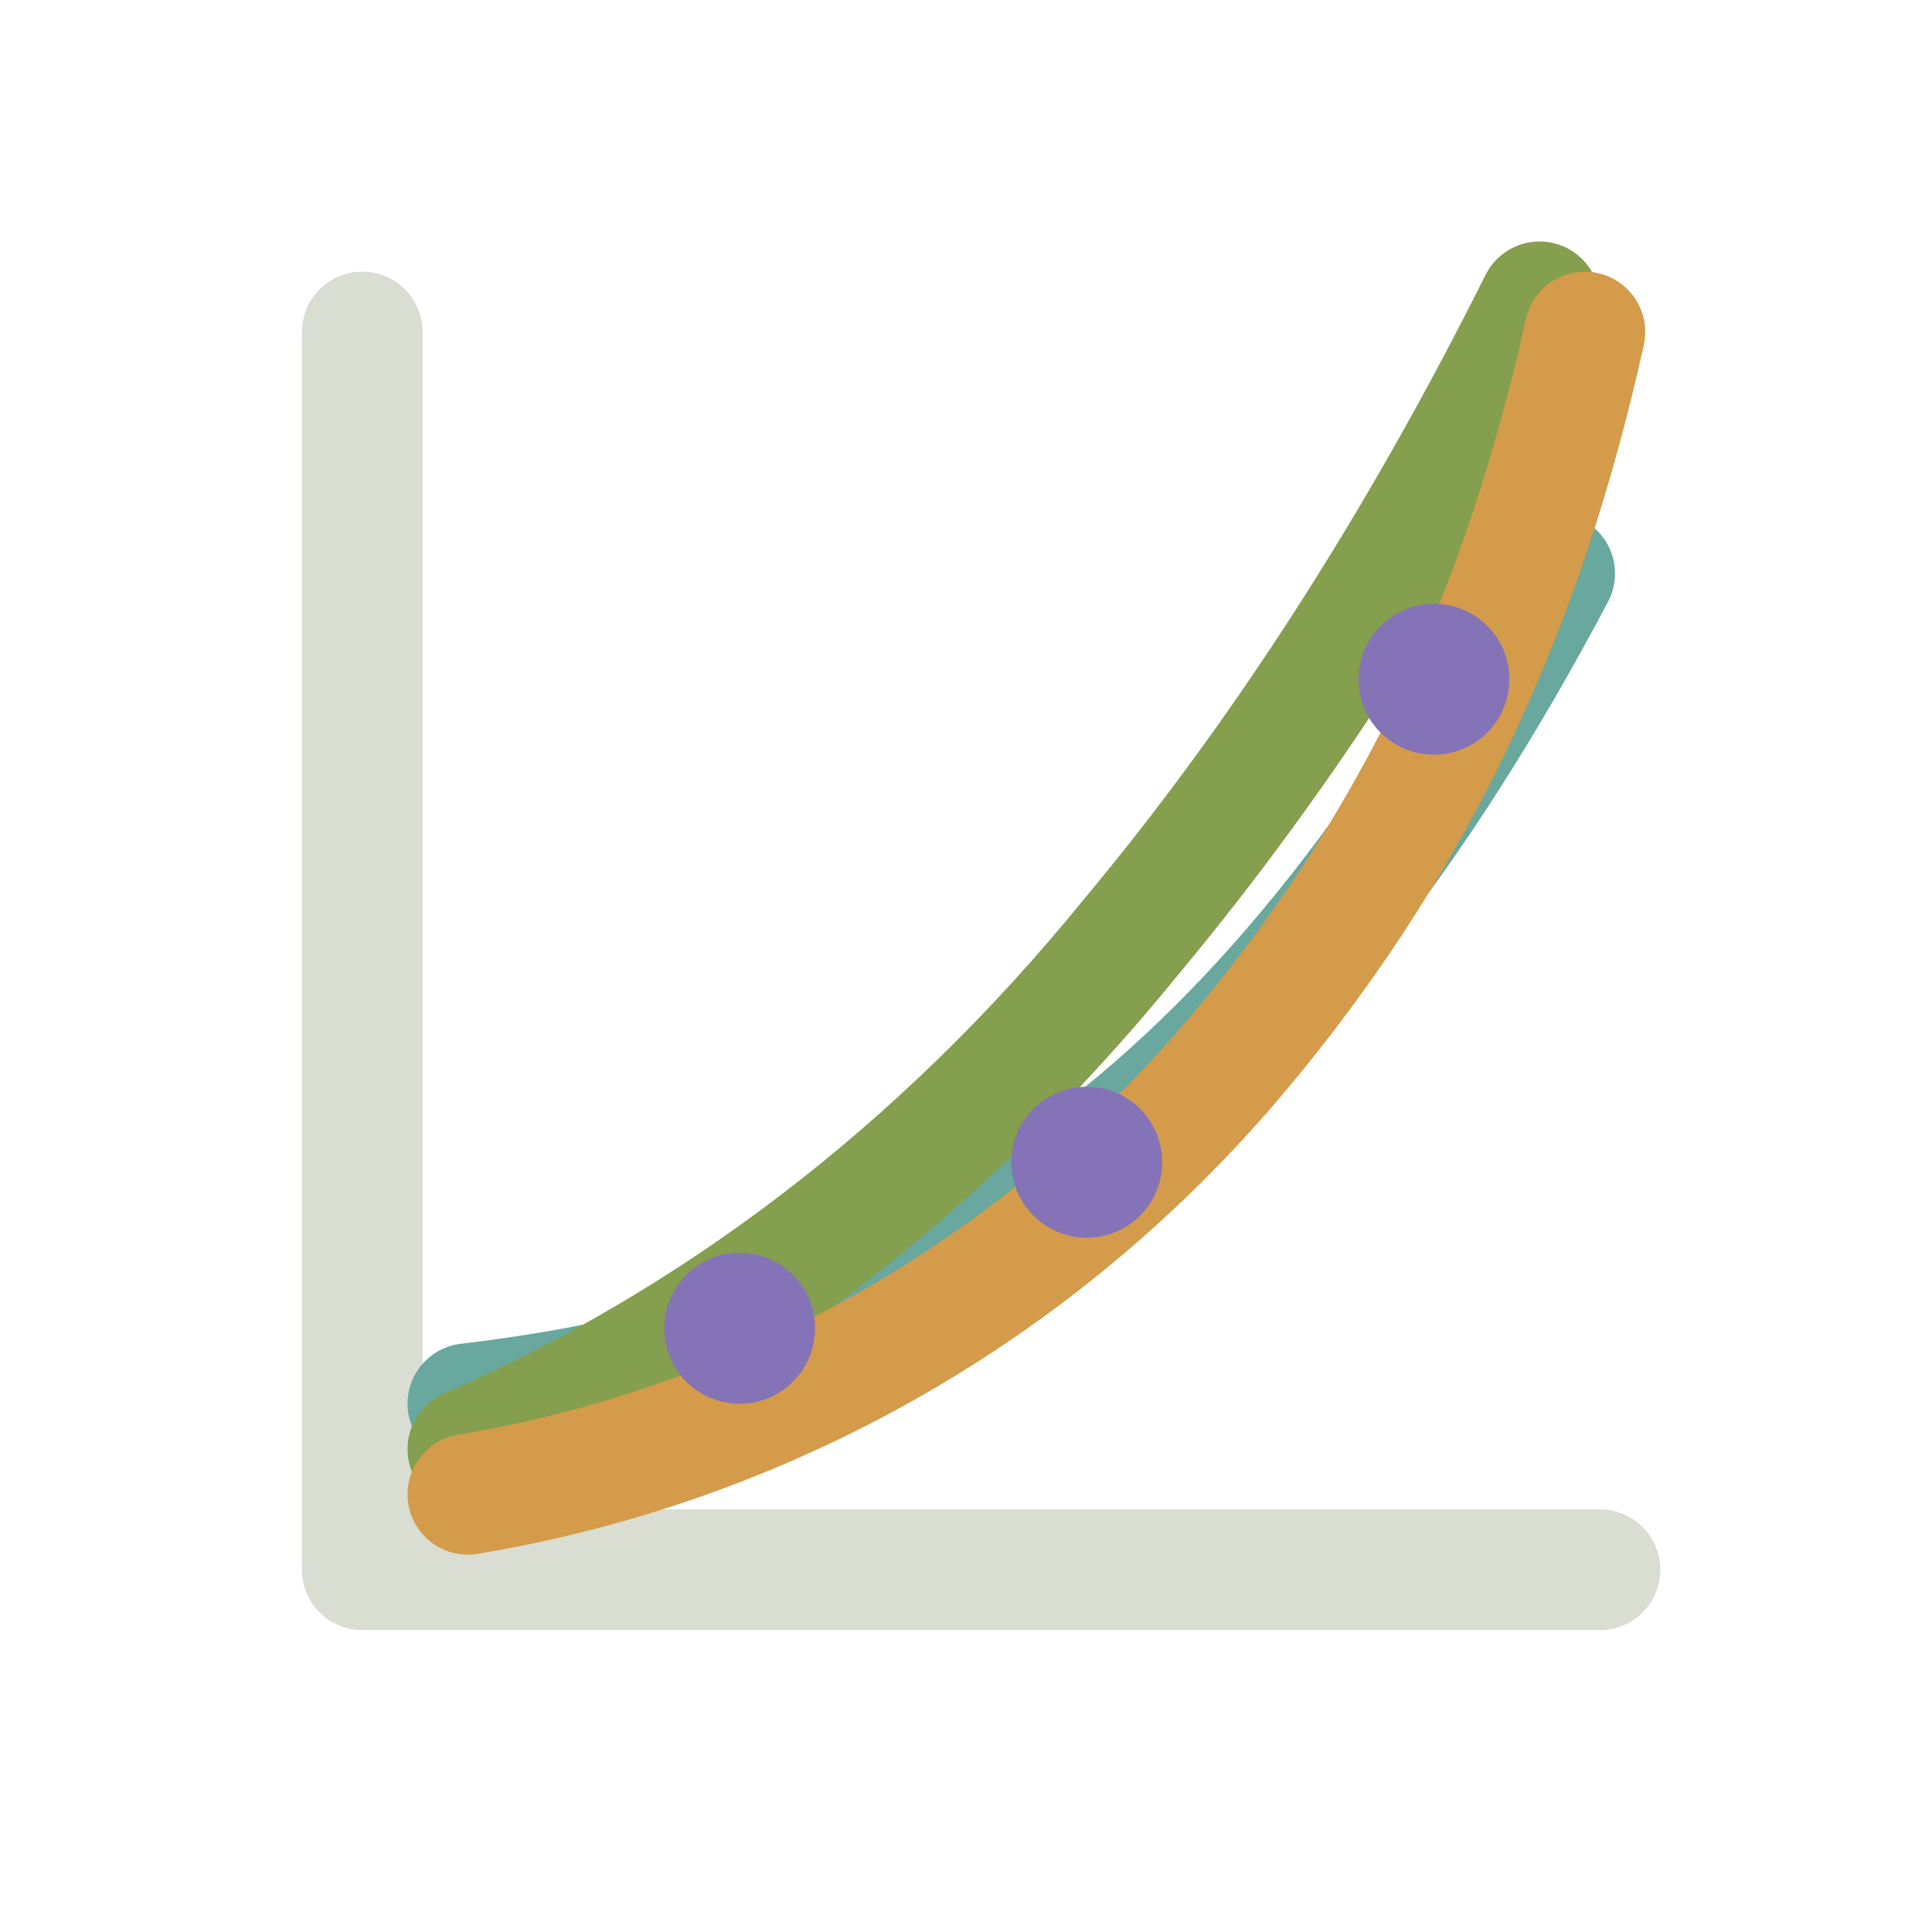
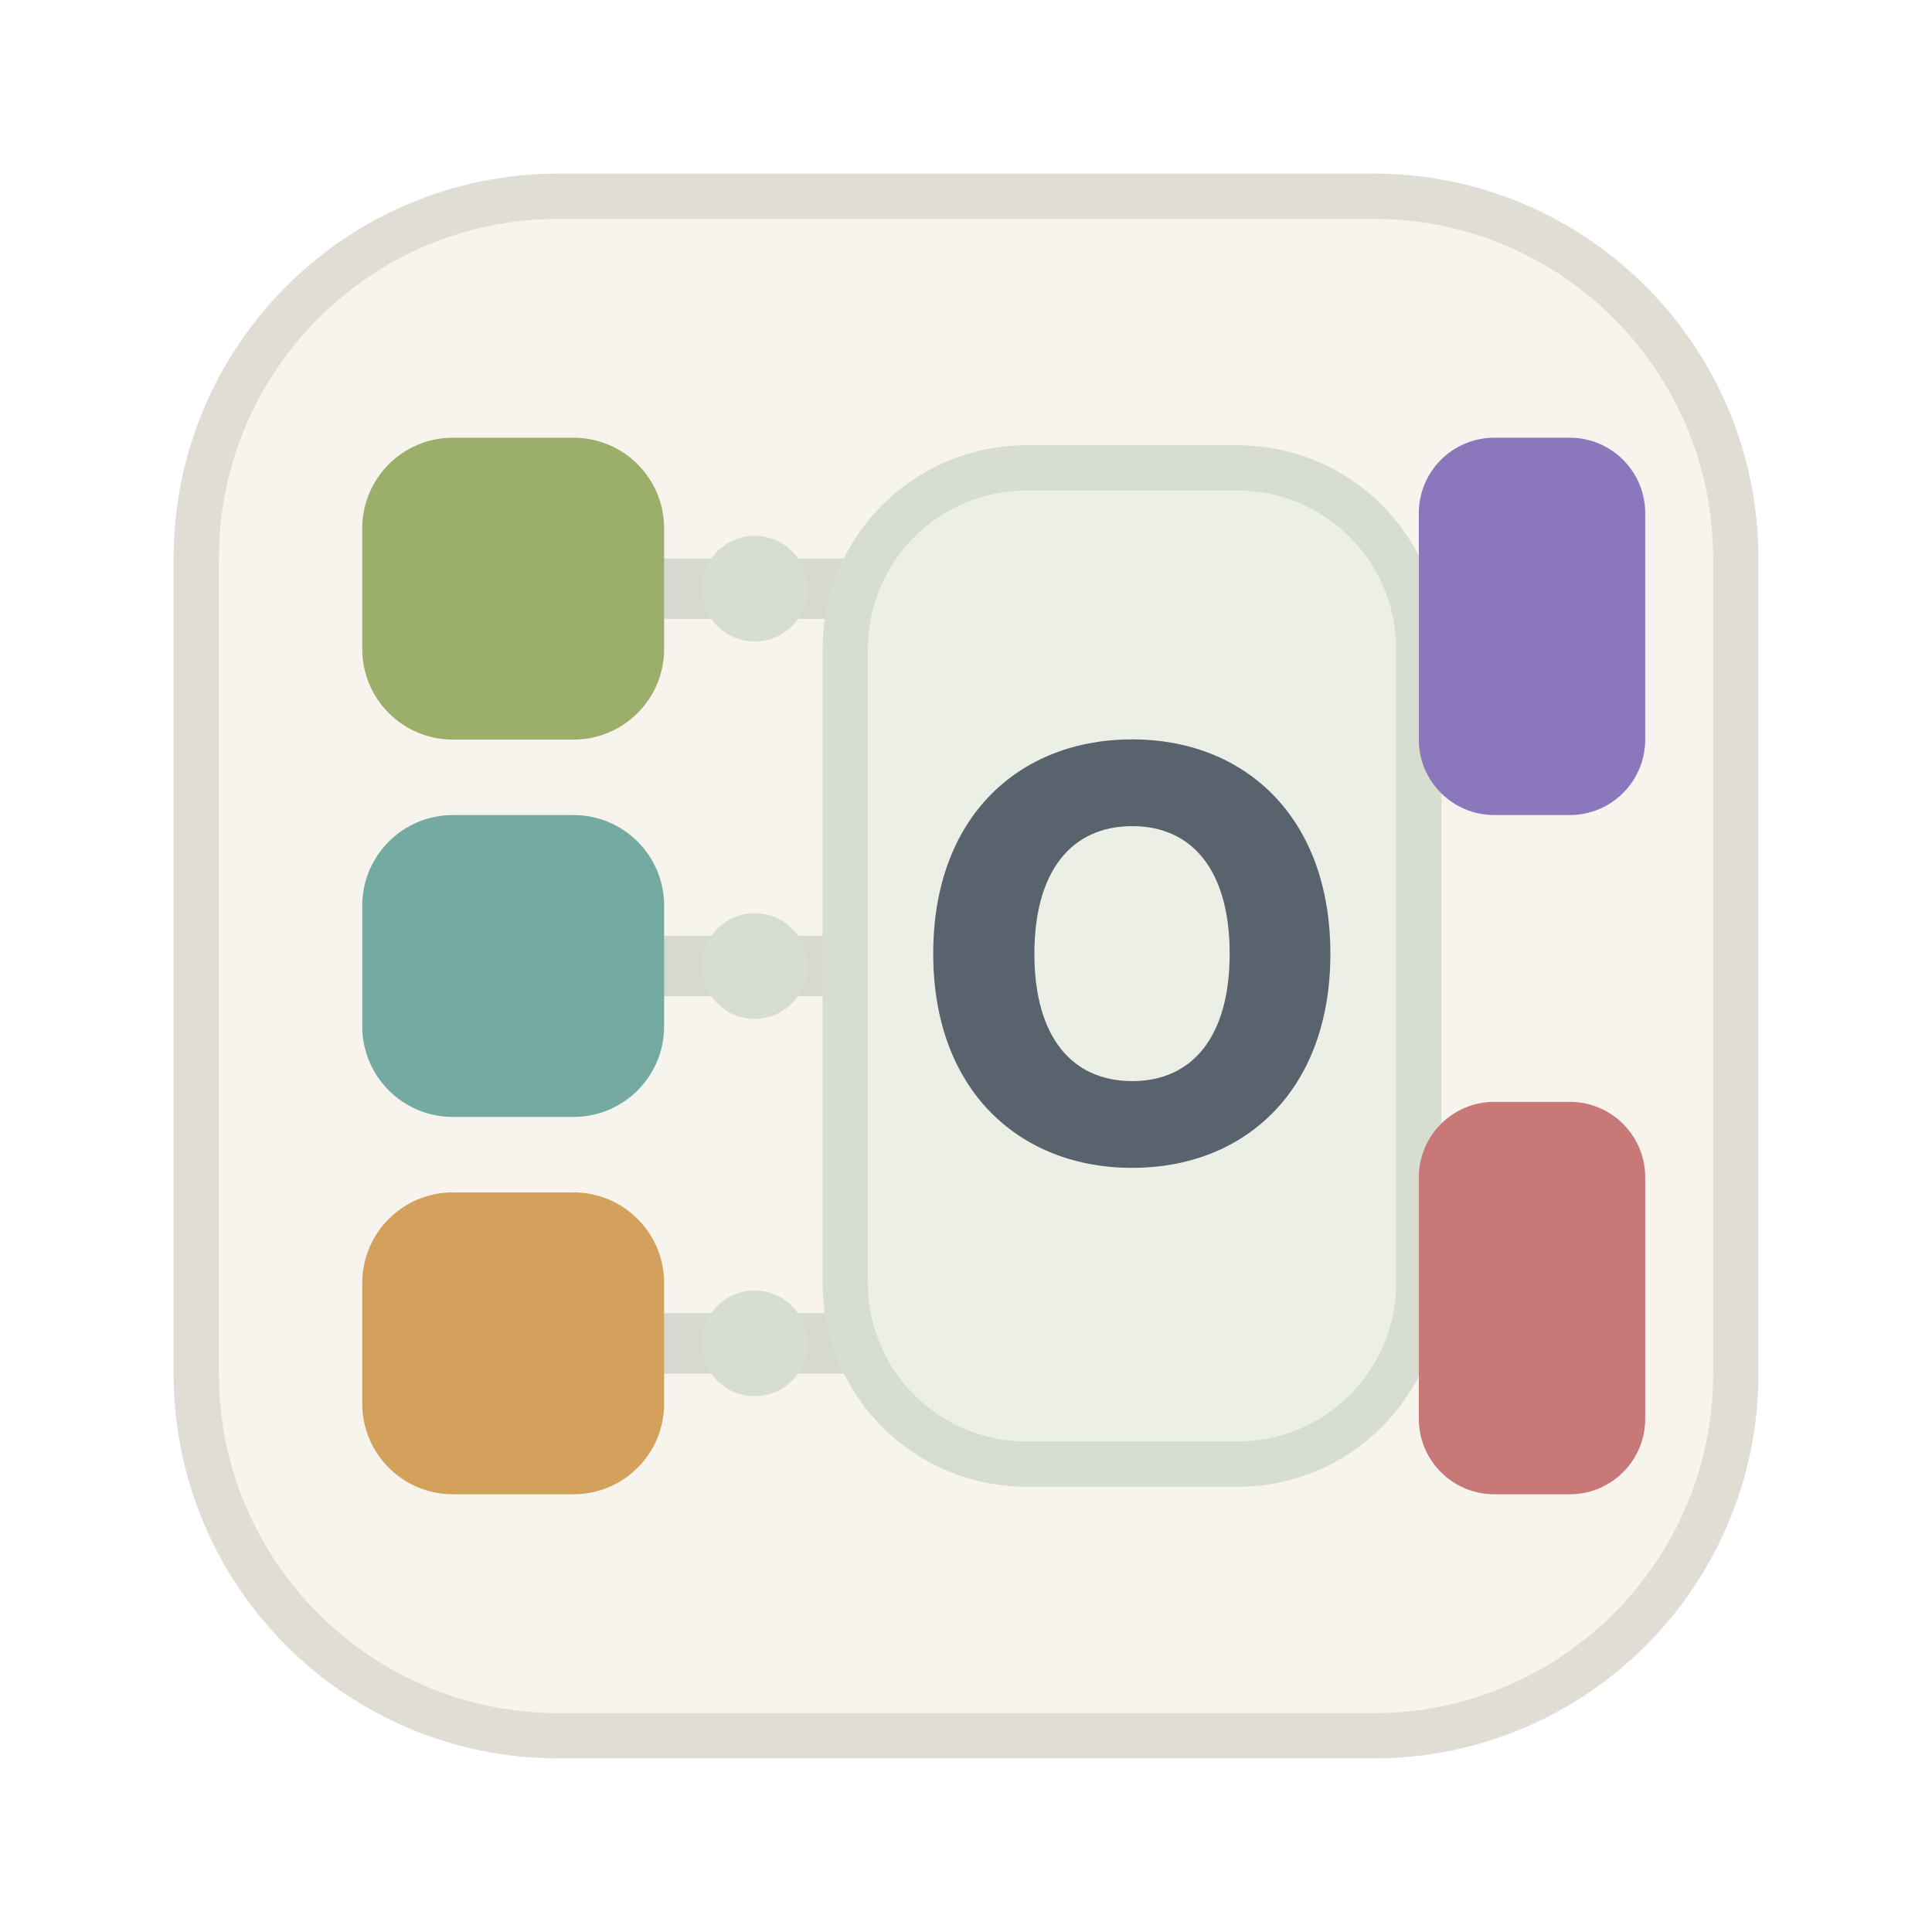
<svg xmlns="http://www.w3.org/2000/svg" viewBox="0 0 128 128" role="img" aria-labelledby="title desc">
-   <g fill="none" stroke-linecap="round" stroke-linejoin="round">
-     <path d="M24 22v82h82" stroke="#d9ddd2" stroke-width="8" />
-     <path d="M31 93c17-2 29-7 41-16 12-9 22-22 31-39" stroke="#68a89e" stroke-width="8" />
-     <path d="M31 96c16-7 31-18 44-34 10-12 19-26 27-42" stroke="#849f4d" stroke-width="8" />
-     <path d="M31 99c18-3 36-12 50-28 13-15 20-31 24-49" stroke="#d49b4a" stroke-width="8" />
-     <circle cx="49" cy="88" r="5" fill="#8573b7" stroke="none" />
-     <circle cx="72" cy="77" r="5" fill="#8573b7" stroke="none" />
-     <circle cx="95" cy="45" r="5" fill="#8573b7" stroke="none" />
+   <rect x="13" y="13" width="102" height="102" rx="24" fill="#f7f4ed" stroke="#e0ddd4" stroke-width="3" />
+   <g stroke="#d6d9d0" stroke-width="4" stroke-linecap="round" fill="none">
+     <path d="M42 39H57" />
+     <path d="M42 64H57" />
+     <path d="M42 89H57" />
+     <path d="M87 51V42H101" />
+     <path d="M87 77V88H101" />
  </g>
+   <rect x="24" y="29" width="20" height="20" rx="6" fill="#9caf6a" />
+   <rect x="24" y="54" width="20" height="20" rx="6" fill="#75aaa2" />
+   <rect x="24" y="79" width="20" height="20" rx="6" fill="#d4a15c" />
+   <rect x="56" y="31" width="38" height="66" rx="12" fill="#ecefe6" stroke="#d8ddd1" stroke-width="3" />
+   <text x="75" y="77" text-anchor="middle" fill="#59636d" font-family="Inter, Arial, sans-serif" font-size="38" font-weight="800">O</text>
+   <rect x="94" y="29" width="15" height="25" rx="5" fill="#8b78bc" />
+   <rect x="94" y="73" width="15" height="26" rx="5" fill="#c97878" />
+   <circle cx="50" cy="39" r="3.5" fill="#d8ddd1" />
+   <circle cx="50" cy="64" r="3.5" fill="#d8ddd1" />
+   <circle cx="50" cy="89" r="3.5" fill="#d8ddd1" />
</svg>
